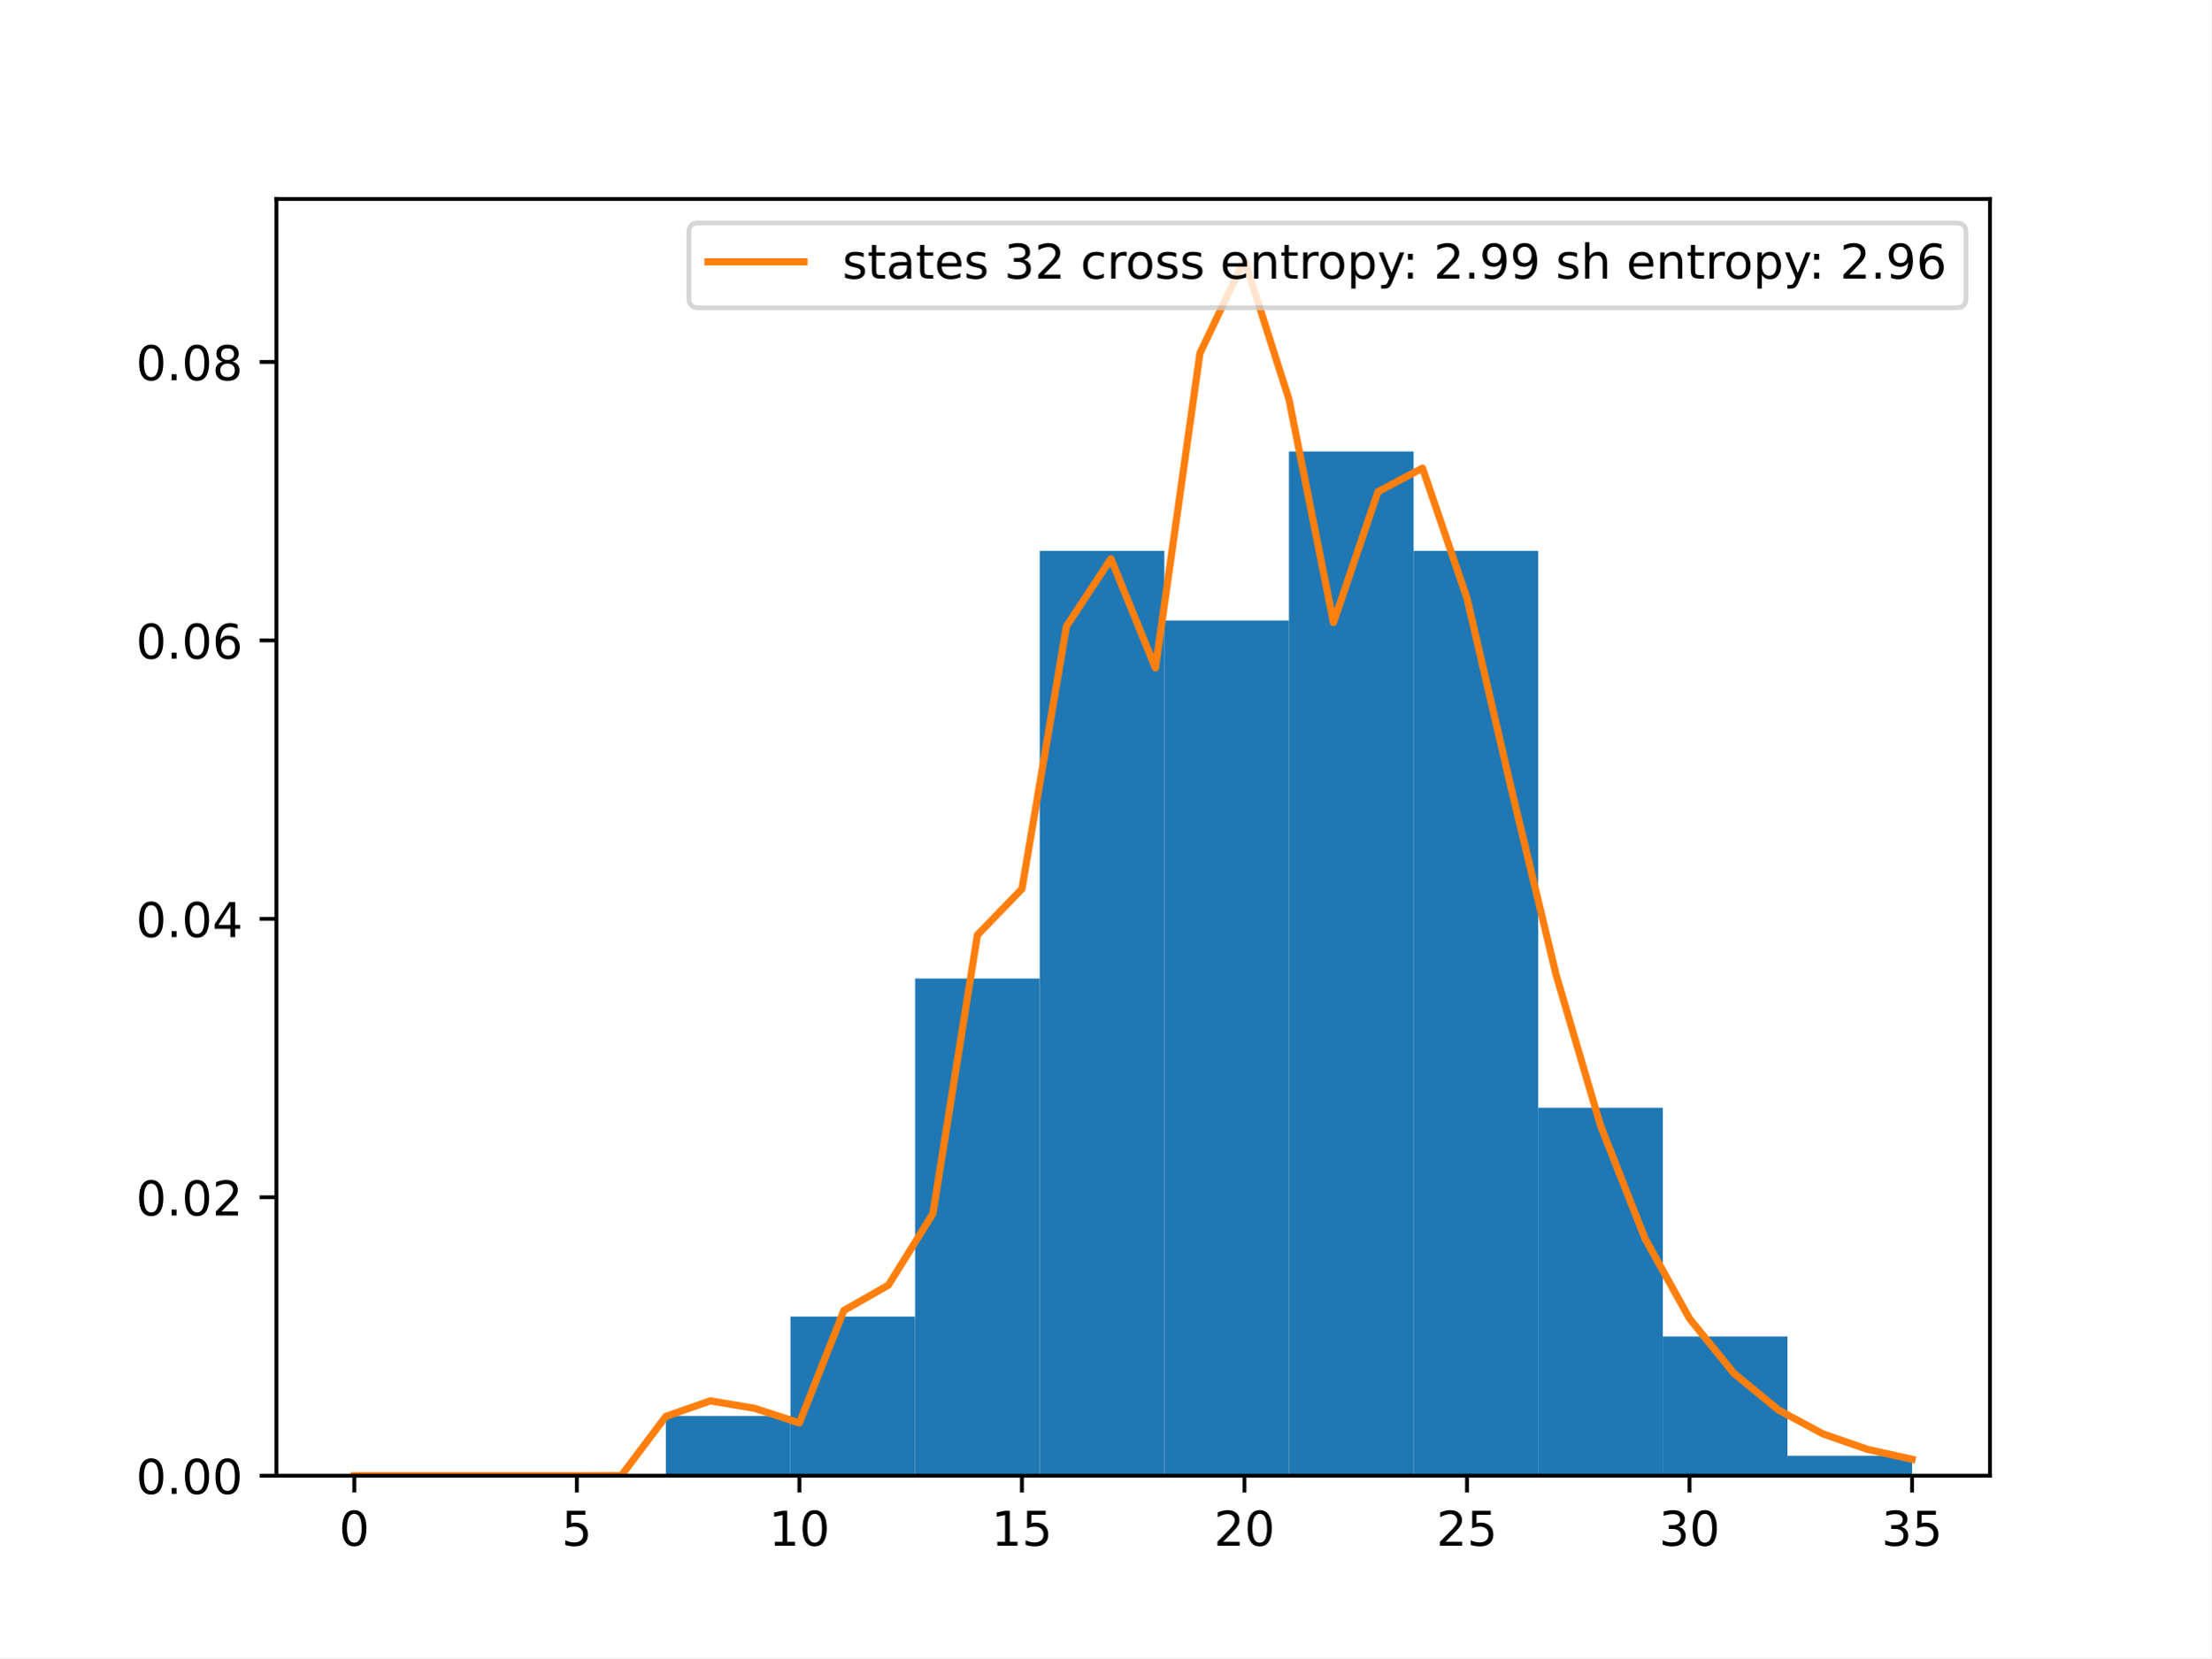
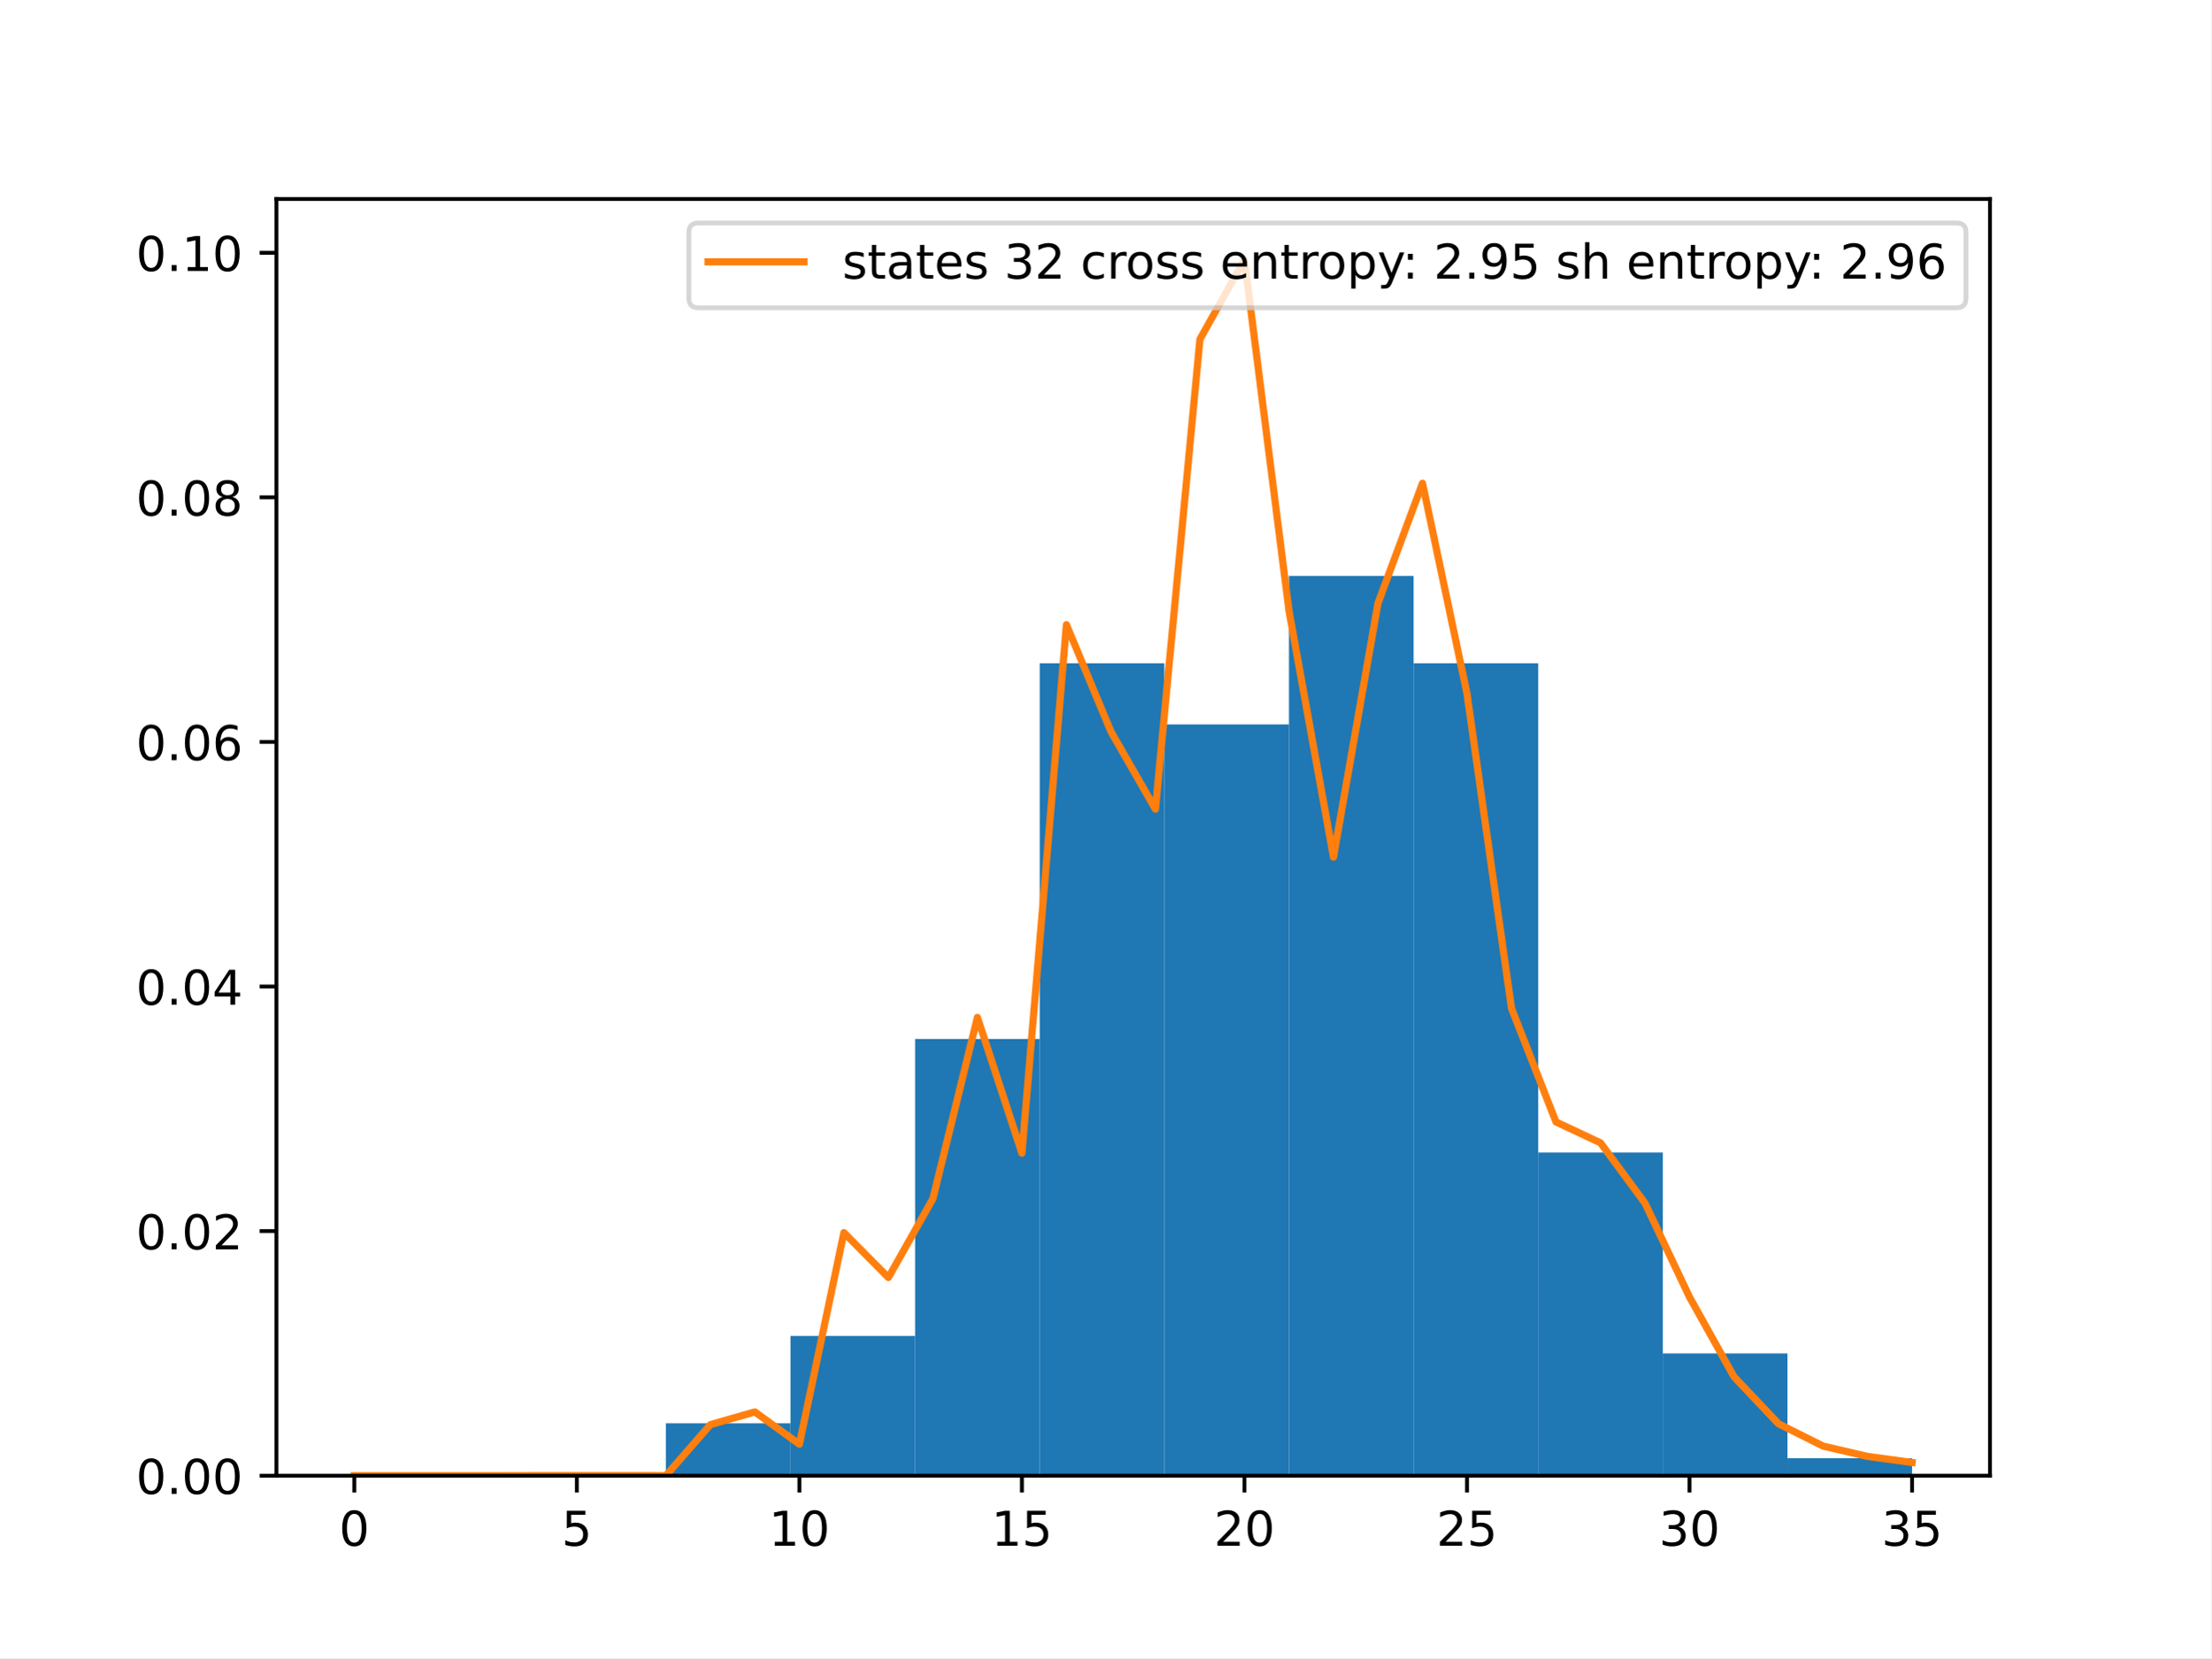
<svg xmlns="http://www.w3.org/2000/svg" xmlns:xlink="http://www.w3.org/1999/xlink" width="460.8pt" height="345.6pt" viewBox="0 0 460.8 345.6" version="1.1">
  <defs>
    <style type="text/css">*{stroke-linejoin: round; stroke-linecap: butt}</style>
  </defs>
  <g id="figure_1">
    <g id="patch_1">
      <path d="M 0 345.6  L 460.8 345.6  L 460.8 0  L 0 0  z " style="fill: #ffffff" />
    </g>
    <g id="axes_1">
      <g id="patch_2">
        <path d="M 57.6 307.584  L 414.72 307.584  L 414.72 41.472  L 57.6 41.472  z " style="fill: #ffffff" />
      </g>
      <g id="patch_3">
-         <path d="M 138.764 307.584  L 164.736 307.584  L 164.736 295.148  L 138.764 295.148  z " clip-path="url(#p1111096b3d)" style="fill: #1f77b4" />
+         <path d="M 138.764 307.584  L 164.736 307.584  L 164.736 296.659  L 138.764 296.659  z " clip-path="url(#p39a7911d4e)" style="fill: #1f77b4" />
      </g>
      <g id="patch_4">
-         <path d="M 164.736 307.584  L 190.708 307.584  L 190.708 274.421  L 164.736 274.421  z " clip-path="url(#p1111096b3d)" style="fill: #1f77b4" />
+         <path d="M 164.736 307.584  L 190.708 307.584  L 190.708 278.452  L 164.736 278.452  z " clip-path="url(#p39a7911d4e)" style="fill: #1f77b4" />
      </g>
      <g id="patch_5">
-         <path d="M 190.708 307.584  L 216.681 307.584  L 216.681 203.95  L 190.708 203.95  z " clip-path="url(#p1111096b3d)" style="fill: #1f77b4" />
+         <path d="M 190.708 307.584  L 216.681 307.584  L 216.681 216.546  L 190.708 216.546  z " clip-path="url(#p39a7911d4e)" style="fill: #1f77b4" />
      </g>
      <g id="patch_6">
-         <path d="M 216.681 307.584  L 242.653 307.584  L 242.653 114.825  L 216.681 114.825  z " clip-path="url(#p1111096b3d)" style="fill: #1f77b4" />
+         <path d="M 216.681 307.584  L 242.653 307.584  L 242.653 138.253  L 216.681 138.253  z " clip-path="url(#p39a7911d4e)" style="fill: #1f77b4" />
      </g>
      <g id="patch_7">
-         <path d="M 242.653 307.584  L 268.625 307.584  L 268.625 129.334  L 242.653 129.334  z " clip-path="url(#p1111096b3d)" style="fill: #1f77b4" />
+         <path d="M 242.653 307.584  L 268.625 307.584  L 268.625 150.999  L 242.653 150.999  z " clip-path="url(#p39a7911d4e)" style="fill: #1f77b4" />
      </g>
      <g id="patch_8">
-         <path d="M 268.625 307.584  L 294.598 307.584  L 294.598 94.099  L 268.625 94.099  z " clip-path="url(#p1111096b3d)" style="fill: #1f77b4" />
+         <path d="M 268.625 307.584  L 294.598 307.584  L 294.598 120.046  L 268.625 120.046  z " clip-path="url(#p39a7911d4e)" style="fill: #1f77b4" />
      </g>
      <g id="patch_9">
-         <path d="M 294.598 307.584  L 320.57 307.584  L 320.57 114.825  L 294.598 114.825  z " clip-path="url(#p1111096b3d)" style="fill: #1f77b4" />
+         <path d="M 294.598 307.584  L 320.57 307.584  L 320.57 138.253  L 294.598 138.253  z " clip-path="url(#p39a7911d4e)" style="fill: #1f77b4" />
      </g>
      <g id="patch_10">
-         <path d="M 320.57 307.584  L 346.543 307.584  L 346.543 230.895  L 320.57 230.895  z " clip-path="url(#p1111096b3d)" style="fill: #1f77b4" />
+         <path d="M 320.57 307.584  L 346.543 307.584  L 346.543 240.216  L 320.57 240.216  z " clip-path="url(#p39a7911d4e)" style="fill: #1f77b4" />
      </g>
      <g id="patch_11">
-         <path d="M 346.543 307.584  L 372.515 307.584  L 372.515 278.567  L 346.543 278.567  z " clip-path="url(#p1111096b3d)" style="fill: #1f77b4" />
+         <path d="M 346.543 307.584  L 372.515 307.584  L 372.515 282.093  L 346.543 282.093  z " clip-path="url(#p39a7911d4e)" style="fill: #1f77b4" />
      </g>
      <g id="patch_12">
-         <path d="M 372.515 307.584  L 398.487 307.584  L 398.487 303.439  L 372.515 303.439  z " clip-path="url(#p1111096b3d)" style="fill: #1f77b4" />
+         <path d="M 372.515 307.584  L 398.487 307.584  L 398.487 303.942  L 372.515 303.942  z " clip-path="url(#p39a7911d4e)" style="fill: #1f77b4" />
      </g>
      <g id="matplotlib.axis_1">
        <g id="xtick_1">
          <g id="line2d_1">
            <defs>
-               <path id="m72c23f726b" d="M 0 0  L 0 3.5  " style="stroke: #000000; stroke-width: 0.8" />
+               <path id="md29044c2be" d="M 0 0  L 0 3.5  " style="stroke: #000000; stroke-width: 0.8" />
            </defs>
            <g>
-               <use xlink:href="#m72c23f726b" x="73.833" y="307.584" style="stroke: #000000; stroke-width: 0.8" />
+               <use xlink:href="#md29044c2be" x="73.833" y="307.584" style="stroke: #000000; stroke-width: 0.8" />
            </g>
          </g>
          <g id="text_1">
            <g transform="translate(70.65148 322.1824) scale(0.1 -0.1)">
              <defs>
                <path id="DejaVuSans-30" d="M 2034 4250  Q 1547 4250 1301 3770  Q 1056 3291 1056 2328  Q 1056 1369 1301 889  Q 1547 409 2034 409  Q 2525 409 2770 889  Q 3016 1369 3016 2328  Q 3016 3291 2770 3770  Q 2525 4250 2034 4250  z M 2034 4750  Q 2819 4750 3233 4129  Q 3647 3509 3647 2328  Q 3647 1150 3233 529  Q 2819 -91 2034 -91  Q 1250 -91 836 529  Q 422 1150 422 2328  Q 422 3509 836 4129  Q 1250 4750 2034 4750  z " transform="scale(0.015625)" />
              </defs>
              <use xlink:href="#DejaVuSans-30" />
            </g>
          </g>
        </g>
        <g id="xtick_2">
          <g id="line2d_2">
            <g>
-               <use xlink:href="#m72c23f726b" x="120.212" y="307.584" style="stroke: #000000; stroke-width: 0.8" />
+               <use xlink:href="#md29044c2be" x="120.212" y="307.584" style="stroke: #000000; stroke-width: 0.8" />
            </g>
          </g>
          <g id="text_2">
            <g transform="translate(117.0307 322.1824) scale(0.1 -0.1)">
              <defs>
                <path id="DejaVuSans-35" d="M 691 4666  L 3169 4666  L 3169 4134  L 1269 4134  L 1269 2991  Q 1406 3038 1543 3061  Q 1681 3084 1819 3084  Q 2600 3084 3056 2656  Q 3513 2228 3513 1497  Q 3513 744 3044 326  Q 2575 -91 1722 -91  Q 1428 -91 1123 -41  Q 819 9 494 109  L 494 744  Q 775 591 1075 516  Q 1375 441 1709 441  Q 2250 441 2565 725  Q 2881 1009 2881 1497  Q 2881 1984 2565 2268  Q 2250 2553 1709 2553  Q 1456 2553 1204 2497  Q 953 2441 691 2322  L 691 4666  z " transform="scale(0.015625)" />
              </defs>
              <use xlink:href="#DejaVuSans-35" />
            </g>
          </g>
        </g>
        <g id="xtick_3">
          <g id="line2d_3">
            <g>
-               <use xlink:href="#m72c23f726b" x="166.591" y="307.584" style="stroke: #000000; stroke-width: 0.8" />
+               <use xlink:href="#md29044c2be" x="166.591" y="307.584" style="stroke: #000000; stroke-width: 0.8" />
            </g>
          </g>
          <g id="text_3">
            <g transform="translate(160.2287 322.1824) scale(0.1 -0.1)">
              <defs>
                <path id="DejaVuSans-31" d="M 794 531  L 1825 531  L 1825 4091  L 703 3866  L 703 4441  L 1819 4666  L 2450 4666  L 2450 531  L 3481 531  L 3481 0  L 794 0  L 794 531  z " transform="scale(0.015625)" />
              </defs>
              <use xlink:href="#DejaVuSans-31" />
              <use xlink:href="#DejaVuSans-30" x="63.623" />
            </g>
          </g>
        </g>
        <g id="xtick_4">
          <g id="line2d_4">
            <g>
-               <use xlink:href="#m72c23f726b" x="212.97" y="307.584" style="stroke: #000000; stroke-width: 0.8" />
+               <use xlink:href="#md29044c2be" x="212.97" y="307.584" style="stroke: #000000; stroke-width: 0.8" />
            </g>
          </g>
          <g id="text_4">
            <g transform="translate(206.6079 322.1824) scale(0.1 -0.1)">
              <use xlink:href="#DejaVuSans-31" />
              <use xlink:href="#DejaVuSans-35" x="63.623" />
            </g>
          </g>
        </g>
        <g id="xtick_5">
          <g id="line2d_5">
            <g>
-               <use xlink:href="#m72c23f726b" x="259.35" y="307.584" style="stroke: #000000; stroke-width: 0.8" />
+               <use xlink:href="#md29044c2be" x="259.35" y="307.584" style="stroke: #000000; stroke-width: 0.8" />
            </g>
          </g>
          <g id="text_5">
            <g transform="translate(252.9871 322.1824) scale(0.1 -0.1)">
              <defs>
                <path id="DejaVuSans-32" d="M 1228 531  L 3431 531  L 3431 0  L 469 0  L 469 531  Q 828 903 1448 1529  Q 2069 2156 2228 2338  Q 2531 2678 2651 2914  Q 2772 3150 2772 3378  Q 2772 3750 2511 3984  Q 2250 4219 1831 4219  Q 1534 4219 1204 4116  Q 875 4013 500 3803  L 500 4441  Q 881 4594 1212 4672  Q 1544 4750 1819 4750  Q 2544 4750 2975 4387  Q 3406 4025 3406 3419  Q 3406 3131 3298 2873  Q 3191 2616 2906 2266  Q 2828 2175 2409 1742  Q 1991 1309 1228 531  z " transform="scale(0.015625)" />
              </defs>
              <use xlink:href="#DejaVuSans-32" />
              <use xlink:href="#DejaVuSans-30" x="63.623" />
            </g>
          </g>
        </g>
        <g id="xtick_6">
          <g id="line2d_6">
            <g>
-               <use xlink:href="#m72c23f726b" x="305.729" y="307.584" style="stroke: #000000; stroke-width: 0.8" />
+               <use xlink:href="#md29044c2be" x="305.729" y="307.584" style="stroke: #000000; stroke-width: 0.8" />
            </g>
          </g>
          <g id="text_6">
            <g transform="translate(299.3663 322.1824) scale(0.1 -0.1)">
              <use xlink:href="#DejaVuSans-32" />
              <use xlink:href="#DejaVuSans-35" x="63.623" />
            </g>
          </g>
        </g>
        <g id="xtick_7">
          <g id="line2d_7">
            <g>
-               <use xlink:href="#m72c23f726b" x="352.108" y="307.584" style="stroke: #000000; stroke-width: 0.8" />
+               <use xlink:href="#md29044c2be" x="352.108" y="307.584" style="stroke: #000000; stroke-width: 0.8" />
            </g>
          </g>
          <g id="text_7">
            <g transform="translate(345.7456 322.1824) scale(0.1 -0.1)">
              <defs>
                <path id="DejaVuSans-33" d="M 2597 2516  Q 3050 2419 3304 2112  Q 3559 1806 3559 1356  Q 3559 666 3084 287  Q 2609 -91 1734 -91  Q 1441 -91 1130 -33  Q 819 25 488 141  L 488 750  Q 750 597 1062 519  Q 1375 441 1716 441  Q 2309 441 2620 675  Q 2931 909 2931 1356  Q 2931 1769 2642 2001  Q 2353 2234 1838 2234  L 1294 2234  L 1294 2753  L 1863 2753  Q 2328 2753 2575 2939  Q 2822 3125 2822 3475  Q 2822 3834 2567 4026  Q 2313 4219 1838 4219  Q 1578 4219 1281 4162  Q 984 4106 628 3988  L 628 4550  Q 988 4650 1302 4700  Q 1616 4750 1894 4750  Q 2613 4750 3031 4423  Q 3450 4097 3450 3541  Q 3450 3153 3228 2886  Q 3006 2619 2597 2516  z " transform="scale(0.015625)" />
              </defs>
              <use xlink:href="#DejaVuSans-33" />
              <use xlink:href="#DejaVuSans-30" x="63.623" />
            </g>
          </g>
        </g>
        <g id="xtick_8">
          <g id="line2d_8">
            <g>
-               <use xlink:href="#m72c23f726b" x="398.487" y="307.584" style="stroke: #000000; stroke-width: 0.8" />
+               <use xlink:href="#md29044c2be" x="398.487" y="307.584" style="stroke: #000000; stroke-width: 0.8" />
            </g>
          </g>
          <g id="text_8">
            <g transform="translate(392.1248 322.1824) scale(0.1 -0.1)">
              <use xlink:href="#DejaVuSans-33" />
              <use xlink:href="#DejaVuSans-35" x="63.623" />
            </g>
          </g>
        </g>
      </g>
      <g id="matplotlib.axis_2">
        <g id="ytick_1">
          <g id="line2d_9">
            <defs>
-               <path id="m06fbae23b0" d="M 0 0  L -3.5 0  " style="stroke: #000000; stroke-width: 0.8" />
+               <path id="mb02d77b515" d="M 0 0  L -3.5 0  " style="stroke: #000000; stroke-width: 0.8" />
            </defs>
            <g>
-               <use xlink:href="#m06fbae23b0" x="57.6" y="307.584" style="stroke: #000000; stroke-width: 0.8" />
+               <use xlink:href="#mb02d77b515" x="57.6" y="307.584" style="stroke: #000000; stroke-width: 0.8" />
            </g>
          </g>
          <g id="text_9">
            <g transform="translate(28.33438 311.3832) scale(0.1 -0.1)">
              <defs>
                <path id="DejaVuSans-2e" d="M 684 794  L 1344 794  L 1344 0  L 684 0  L 684 794  z " transform="scale(0.015625)" />
              </defs>
              <use xlink:href="#DejaVuSans-30" />
              <use xlink:href="#DejaVuSans-2e" x="63.623" />
              <use xlink:href="#DejaVuSans-30" x="95.41" />
              <use xlink:href="#DejaVuSans-30" x="159.033" />
            </g>
          </g>
        </g>
        <g id="ytick_2">
          <g id="line2d_10">
            <g>
-               <use xlink:href="#m06fbae23b0" x="57.6" y="249.549" style="stroke: #000000; stroke-width: 0.8" />
+               <use xlink:href="#mb02d77b515" x="57.6" y="256.603" style="stroke: #000000; stroke-width: 0.8" />
            </g>
          </g>
          <g id="text_10">
-             <g transform="translate(28.33438 253.3484) scale(0.1 -0.1)">
+             <g transform="translate(28.33438 260.4019) scale(0.1 -0.1)">
              <use xlink:href="#DejaVuSans-30" />
              <use xlink:href="#DejaVuSans-2e" x="63.623" />
              <use xlink:href="#DejaVuSans-30" x="95.41" />
              <use xlink:href="#DejaVuSans-32" x="159.033" />
            </g>
          </g>
        </g>
        <g id="ytick_3">
          <g id="line2d_11">
            <g>
-               <use xlink:href="#m06fbae23b0" x="57.6" y="191.514" style="stroke: #000000; stroke-width: 0.8" />
+               <use xlink:href="#mb02d77b515" x="57.6" y="205.621" style="stroke: #000000; stroke-width: 0.8" />
            </g>
          </g>
          <g id="text_11">
-             <g transform="translate(28.33438 195.3135) scale(0.1 -0.1)">
+             <g transform="translate(28.33438 209.4206) scale(0.1 -0.1)">
              <defs>
                <path id="DejaVuSans-34" d="M 2419 4116  L 825 1625  L 2419 1625  L 2419 4116  z M 2253 4666  L 3047 4666  L 3047 1625  L 3713 1625  L 3713 1100  L 3047 1100  L 3047 0  L 2419 0  L 2419 1100  L 313 1100  L 313 1709  L 2253 4666  z " transform="scale(0.015625)" />
              </defs>
              <use xlink:href="#DejaVuSans-30" />
              <use xlink:href="#DejaVuSans-2e" x="63.623" />
              <use xlink:href="#DejaVuSans-30" x="95.41" />
              <use xlink:href="#DejaVuSans-34" x="159.033" />
            </g>
          </g>
        </g>
        <g id="ytick_4">
          <g id="line2d_12">
            <g>
-               <use xlink:href="#m06fbae23b0" x="57.6" y="133.479" style="stroke: #000000; stroke-width: 0.8" />
+               <use xlink:href="#mb02d77b515" x="57.6" y="154.64" style="stroke: #000000; stroke-width: 0.8" />
            </g>
          </g>
          <g id="text_12">
-             <g transform="translate(28.33438 137.2787) scale(0.1 -0.1)">
+             <g transform="translate(28.33438 158.4393) scale(0.1 -0.1)">
              <defs>
                <path id="DejaVuSans-36" d="M 2113 2584  Q 1688 2584 1439 2293  Q 1191 2003 1191 1497  Q 1191 994 1439 701  Q 1688 409 2113 409  Q 2538 409 2786 701  Q 3034 994 3034 1497  Q 3034 2003 2786 2293  Q 2538 2584 2113 2584  z M 3366 4563  L 3366 3988  Q 3128 4100 2886 4159  Q 2644 4219 2406 4219  Q 1781 4219 1451 3797  Q 1122 3375 1075 2522  Q 1259 2794 1537 2939  Q 1816 3084 2150 3084  Q 2853 3084 3261 2657  Q 3669 2231 3669 1497  Q 3669 778 3244 343  Q 2819 -91 2113 -91  Q 1303 -91 875 529  Q 447 1150 447 2328  Q 447 3434 972 4092  Q 1497 4750 2381 4750  Q 2619 4750 2861 4703  Q 3103 4656 3366 4563  z " transform="scale(0.015625)" />
              </defs>
              <use xlink:href="#DejaVuSans-30" />
              <use xlink:href="#DejaVuSans-2e" x="63.623" />
              <use xlink:href="#DejaVuSans-30" x="95.41" />
              <use xlink:href="#DejaVuSans-36" x="159.033" />
            </g>
          </g>
        </g>
        <g id="ytick_5">
          <g id="line2d_13">
            <g>
-               <use xlink:href="#m06fbae23b0" x="57.6" y="75.445" style="stroke: #000000; stroke-width: 0.8" />
+               <use xlink:href="#mb02d77b515" x="57.6" y="103.659" style="stroke: #000000; stroke-width: 0.8" />
            </g>
          </g>
          <g id="text_13">
-             <g transform="translate(28.33438 79.24383) scale(0.1 -0.1)">
+             <g transform="translate(28.33438 107.458) scale(0.1 -0.1)">
              <defs>
                <path id="DejaVuSans-38" d="M 2034 2216  Q 1584 2216 1326 1975  Q 1069 1734 1069 1313  Q 1069 891 1326 650  Q 1584 409 2034 409  Q 2484 409 2743 651  Q 3003 894 3003 1313  Q 3003 1734 2745 1975  Q 2488 2216 2034 2216  z M 1403 2484  Q 997 2584 770 2862  Q 544 3141 544 3541  Q 544 4100 942 4425  Q 1341 4750 2034 4750  Q 2731 4750 3128 4425  Q 3525 4100 3525 3541  Q 3525 3141 3298 2862  Q 3072 2584 2669 2484  Q 3125 2378 3379 2068  Q 3634 1759 3634 1313  Q 3634 634 3220 271  Q 2806 -91 2034 -91  Q 1263 -91 848 271  Q 434 634 434 1313  Q 434 1759 690 2068  Q 947 2378 1403 2484  z M 1172 3481  Q 1172 3119 1398 2916  Q 1625 2713 2034 2713  Q 2441 2713 2670 2916  Q 2900 3119 2900 3481  Q 2900 3844 2670 4047  Q 2441 4250 2034 4250  Q 1625 4250 1398 4047  Q 1172 3844 1172 3481  z " transform="scale(0.015625)" />
              </defs>
              <use xlink:href="#DejaVuSans-30" />
              <use xlink:href="#DejaVuSans-2e" x="63.623" />
              <use xlink:href="#DejaVuSans-30" x="95.41" />
              <use xlink:href="#DejaVuSans-38" x="159.033" />
            </g>
          </g>
        </g>
-       </g>
-       <g id="line2d_14">
-         <path d="M 73.833 307.584  L 83.109 307.584  L 92.384 307.584  L 101.66 307.584  L 110.936 307.584  L 120.212 307.583  L 129.488 307.553  L 138.764 295.225  L 148.039 291.979  L 157.315 293.554  L 166.591 296.581  L 175.867 273.14  L 185.143 267.867  L 194.419 252.954  L 203.695 194.872  L 212.97 185.283  L 222.246 130.554  L 231.522 116.464  L 240.798 139.211  L 250.074 73.62  L 259.35 54.144  L 268.625 83.223  L 277.901 129.759  L 287.177 102.476  L 296.453 97.562  L 305.729 124.704  L 315.005 164.574  L 324.281 203.106  L 333.556 234.595  L 342.832 258.15  L 352.108 274.848  L 361.384 286.272  L 370.66 293.894  L 379.936 298.883  L 389.211 302.102  L 398.487 304.156  " clip-path="url(#p1111096b3d)" style="fill: none; stroke: #ff7f0e; stroke-width: 1.5; stroke-linecap: square" />
+         <g id="ytick_6">
+           <g id="line2d_14">
+             <g>
+               <use xlink:href="#mb02d77b515" x="57.6" y="52.678" style="stroke: #000000; stroke-width: 0.8" />
+             </g>
+           </g>
+           <g id="text_14">
+             <g transform="translate(28.33438 56.47674) scale(0.1 -0.1)">
+               <use xlink:href="#DejaVuSans-30" />
+               <use xlink:href="#DejaVuSans-2e" x="63.623" />
+               <use xlink:href="#DejaVuSans-31" x="95.41" />
+               <use xlink:href="#DejaVuSans-30" x="159.033" />
+             </g>
+           </g>
+         </g>
+       </g>
+       <g id="line2d_15">
+         <path d="M 73.833 307.584  L 83.109 307.583  L 92.384 307.584  L 101.66 307.583  L 110.936 307.562  L 120.212 307.562  L 129.488 307.552  L 138.764 307.566  L 148.039 296.939  L 157.315 294.291  L 166.591 301.01  L 175.867 256.914  L 185.143 266.28  L 194.419 249.842  L 203.695 212.057  L 212.97 240.368  L 222.246 130.207  L 231.522 152.475  L 240.798 168.65  L 250.074 70.694  L 259.35 54.144  L 268.625 127.266  L 277.901 178.652  L 287.177 125.729  L 296.453 100.72  L 305.729 144.555  L 315.005 210.172  L 324.281 233.854  L 333.556 238.21  L 342.832 250.781  L 352.108 270.364  L 361.384 286.974  L 370.66 296.765  L 379.936 301.408  L 389.211 303.569  L 398.487 304.83  " clip-path="url(#p39a7911d4e)" style="fill: none; stroke: #ff7f0e; stroke-width: 1.5; stroke-linecap: square" />
      </g>
      <g id="patch_13">
        <path d="M 57.6 307.584  L 57.6 41.472  " style="fill: none; stroke: #000000; stroke-width: 0.8; stroke-linejoin: miter; stroke-linecap: square" />
      </g>
      <g id="patch_14">
        <path d="M 414.72 307.584  L 414.72 41.472  " style="fill: none; stroke: #000000; stroke-width: 0.8; stroke-linejoin: miter; stroke-linecap: square" />
      </g>
      <g id="patch_15">
        <path d="M 57.6 307.584  L 414.72 307.584  " style="fill: none; stroke: #000000; stroke-width: 0.8; stroke-linejoin: miter; stroke-linecap: square" />
      </g>
      <g id="patch_16">
        <path d="M 57.6 41.472  L 414.72 41.472  " style="fill: none; stroke: #000000; stroke-width: 0.8; stroke-linejoin: miter; stroke-linecap: square" />
      </g>
      <g id="legend_1">
        <g id="patch_17">
          <path d="M 145.554 64.15  L 407.72 64.15  Q 409.72 64.15 409.72 62.15  L 409.72 48.472  Q 409.72 46.472 407.72 46.472  L 145.554 46.472  Q 143.554 46.472 143.554 48.472  L 143.554 62.15  Q 143.554 64.15 145.554 64.15  z " style="fill: #ffffff; opacity: 0.8; stroke: #cccccc; stroke-linejoin: miter" />
        </g>
-         <g id="line2d_15">
+         <g id="line2d_16">
          <path d="M 147.554 54.57  L 157.554 54.57  L 167.554 54.57  " style="fill: none; stroke: #ff7f0e; stroke-width: 1.5; stroke-linecap: square" />
        </g>
-         <g id="text_14">
+         <g id="text_15">
          <g transform="translate(175.5544 58.07044) scale(0.1 -0.1)">
            <defs>
              <path id="DejaVuSans-73" d="M 2834 3397  L 2834 2853  Q 2591 2978 2328 3040  Q 2066 3103 1784 3103  Q 1356 3103 1142 2972  Q 928 2841 928 2578  Q 928 2378 1081 2264  Q 1234 2150 1697 2047  L 1894 2003  Q 2506 1872 2764 1633  Q 3022 1394 3022 966  Q 3022 478 2636 193  Q 2250 -91 1575 -91  Q 1294 -91 989 -36  Q 684 19 347 128  L 347 722  Q 666 556 975 473  Q 1284 391 1588 391  Q 1994 391 2212 530  Q 2431 669 2431 922  Q 2431 1156 2273 1281  Q 2116 1406 1581 1522  L 1381 1569  Q 847 1681 609 1914  Q 372 2147 372 2553  Q 372 3047 722 3315  Q 1072 3584 1716 3584  Q 2034 3584 2315 3537  Q 2597 3491 2834 3397  z " transform="scale(0.015625)" />
              <path id="DejaVuSans-74" d="M 1172 4494  L 1172 3500  L 2356 3500  L 2356 3053  L 1172 3053  L 1172 1153  Q 1172 725 1289 603  Q 1406 481 1766 481  L 2356 481  L 2356 0  L 1766 0  Q 1100 0 847 248  Q 594 497 594 1153  L 594 3053  L 172 3053  L 172 3500  L 594 3500  L 594 4494  L 1172 4494  z " transform="scale(0.015625)" />
              <path id="DejaVuSans-61" d="M 2194 1759  Q 1497 1759 1228 1600  Q 959 1441 959 1056  Q 959 750 1161 570  Q 1363 391 1709 391  Q 2188 391 2477 730  Q 2766 1069 2766 1631  L 2766 1759  L 2194 1759  z M 3341 1997  L 3341 0  L 2766 0  L 2766 531  Q 2569 213 2275 61  Q 1981 -91 1556 -91  Q 1019 -91 701 211  Q 384 513 384 1019  Q 384 1609 779 1909  Q 1175 2209 1959 2209  L 2766 2209  L 2766 2266  Q 2766 2663 2505 2880  Q 2244 3097 1772 3097  Q 1472 3097 1187 3025  Q 903 2953 641 2809  L 641 3341  Q 956 3463 1253 3523  Q 1550 3584 1831 3584  Q 2591 3584 2966 3190  Q 3341 2797 3341 1997  z " transform="scale(0.015625)" />
              <path id="DejaVuSans-65" d="M 3597 1894  L 3597 1613  L 953 1613  Q 991 1019 1311 708  Q 1631 397 2203 397  Q 2534 397 2845 478  Q 3156 559 3463 722  L 3463 178  Q 3153 47 2828 -22  Q 2503 -91 2169 -91  Q 1331 -91 842 396  Q 353 884 353 1716  Q 353 2575 817 3079  Q 1281 3584 2069 3584  Q 2775 3584 3186 3129  Q 3597 2675 3597 1894  z M 3022 2063  Q 3016 2534 2758 2815  Q 2500 3097 2075 3097  Q 1594 3097 1305 2825  Q 1016 2553 972 2059  L 3022 2063  z " transform="scale(0.015625)" />
              <path id="DejaVuSans-20" transform="scale(0.015625)" />
              <path id="DejaVuSans-63" d="M 3122 3366  L 3122 2828  Q 2878 2963 2633 3030  Q 2388 3097 2138 3097  Q 1578 3097 1268 2742  Q 959 2388 959 1747  Q 959 1106 1268 751  Q 1578 397 2138 397  Q 2388 397 2633 464  Q 2878 531 3122 666  L 3122 134  Q 2881 22 2623 -34  Q 2366 -91 2075 -91  Q 1284 -91 818 406  Q 353 903 353 1747  Q 353 2603 823 3093  Q 1294 3584 2113 3584  Q 2378 3584 2631 3529  Q 2884 3475 3122 3366  z " transform="scale(0.015625)" />
              <path id="DejaVuSans-72" d="M 2631 2963  Q 2534 3019 2420 3045  Q 2306 3072 2169 3072  Q 1681 3072 1420 2755  Q 1159 2438 1159 1844  L 1159 0  L 581 0  L 581 3500  L 1159 3500  L 1159 2956  Q 1341 3275 1631 3429  Q 1922 3584 2338 3584  Q 2397 3584 2469 3576  Q 2541 3569 2628 3553  L 2631 2963  z " transform="scale(0.015625)" />
              <path id="DejaVuSans-6f" d="M 1959 3097  Q 1497 3097 1228 2736  Q 959 2375 959 1747  Q 959 1119 1226 758  Q 1494 397 1959 397  Q 2419 397 2687 759  Q 2956 1122 2956 1747  Q 2956 2369 2687 2733  Q 2419 3097 1959 3097  z M 1959 3584  Q 2709 3584 3137 3096  Q 3566 2609 3566 1747  Q 3566 888 3137 398  Q 2709 -91 1959 -91  Q 1206 -91 779 398  Q 353 888 353 1747  Q 353 2609 779 3096  Q 1206 3584 1959 3584  z " transform="scale(0.015625)" />
              <path id="DejaVuSans-6e" d="M 3513 2113  L 3513 0  L 2938 0  L 2938 2094  Q 2938 2591 2744 2837  Q 2550 3084 2163 3084  Q 1697 3084 1428 2787  Q 1159 2491 1159 1978  L 1159 0  L 581 0  L 581 3500  L 1159 3500  L 1159 2956  Q 1366 3272 1645 3428  Q 1925 3584 2291 3584  Q 2894 3584 3203 3211  Q 3513 2838 3513 2113  z " transform="scale(0.015625)" />
              <path id="DejaVuSans-70" d="M 1159 525  L 1159 -1331  L 581 -1331  L 581 3500  L 1159 3500  L 1159 2969  Q 1341 3281 1617 3432  Q 1894 3584 2278 3584  Q 2916 3584 3314 3078  Q 3713 2572 3713 1747  Q 3713 922 3314 415  Q 2916 -91 2278 -91  Q 1894 -91 1617 61  Q 1341 213 1159 525  z M 3116 1747  Q 3116 2381 2855 2742  Q 2594 3103 2138 3103  Q 1681 3103 1420 2742  Q 1159 2381 1159 1747  Q 1159 1113 1420 752  Q 1681 391 2138 391  Q 2594 391 2855 752  Q 3116 1113 3116 1747  z " transform="scale(0.015625)" />
              <path id="DejaVuSans-79" d="M 2059 -325  Q 1816 -950 1584 -1140  Q 1353 -1331 966 -1331  L 506 -1331  L 506 -850  L 844 -850  Q 1081 -850 1212 -737  Q 1344 -625 1503 -206  L 1606 56  L 191 3500  L 800 3500  L 1894 763  L 2988 3500  L 3597 3500  L 2059 -325  z " transform="scale(0.015625)" />
              <path id="DejaVuSans-3a" d="M 750 794  L 1409 794  L 1409 0  L 750 0  L 750 794  z M 750 3309  L 1409 3309  L 1409 2516  L 750 2516  L 750 3309  z " transform="scale(0.015625)" />
              <path id="DejaVuSans-39" d="M 703 97  L 703 672  Q 941 559 1184 500  Q 1428 441 1663 441  Q 2288 441 2617 861  Q 2947 1281 2994 2138  Q 2813 1869 2534 1725  Q 2256 1581 1919 1581  Q 1219 1581 811 2004  Q 403 2428 403 3163  Q 403 3881 828 4315  Q 1253 4750 1959 4750  Q 2769 4750 3195 4129  Q 3622 3509 3622 2328  Q 3622 1225 3098 567  Q 2575 -91 1691 -91  Q 1453 -91 1209 -44  Q 966 3 703 97  z M 1959 2075  Q 2384 2075 2632 2365  Q 2881 2656 2881 3163  Q 2881 3666 2632 3958  Q 2384 4250 1959 4250  Q 1534 4250 1286 3958  Q 1038 3666 1038 3163  Q 1038 2656 1286 2365  Q 1534 2075 1959 2075  z " transform="scale(0.015625)" />
              <path id="DejaVuSans-68" d="M 3513 2113  L 3513 0  L 2938 0  L 2938 2094  Q 2938 2591 2744 2837  Q 2550 3084 2163 3084  Q 1697 3084 1428 2787  Q 1159 2491 1159 1978  L 1159 0  L 581 0  L 581 4863  L 1159 4863  L 1159 2956  Q 1366 3272 1645 3428  Q 1925 3584 2291 3584  Q 2894 3584 3203 3211  Q 3513 2838 3513 2113  z " transform="scale(0.015625)" />
            </defs>
            <use xlink:href="#DejaVuSans-73" />
            <use xlink:href="#DejaVuSans-74" x="52.1" />
            <use xlink:href="#DejaVuSans-61" x="91.309" />
            <use xlink:href="#DejaVuSans-74" x="152.588" />
            <use xlink:href="#DejaVuSans-65" x="191.797" />
            <use xlink:href="#DejaVuSans-73" x="253.32" />
            <use xlink:href="#DejaVuSans-20" x="305.42" />
            <use xlink:href="#DejaVuSans-33" x="337.207" />
            <use xlink:href="#DejaVuSans-32" x="400.83" />
            <use xlink:href="#DejaVuSans-20" x="464.453" />
            <use xlink:href="#DejaVuSans-63" x="496.24" />
            <use xlink:href="#DejaVuSans-72" x="551.221" />
            <use xlink:href="#DejaVuSans-6f" x="590.084" />
            <use xlink:href="#DejaVuSans-73" x="651.266" />
            <use xlink:href="#DejaVuSans-73" x="703.365" />
            <use xlink:href="#DejaVuSans-20" x="755.465" />
            <use xlink:href="#DejaVuSans-65" x="787.252" />
            <use xlink:href="#DejaVuSans-6e" x="848.775" />
            <use xlink:href="#DejaVuSans-74" x="912.154" />
            <use xlink:href="#DejaVuSans-72" x="951.363" />
            <use xlink:href="#DejaVuSans-6f" x="990.227" />
            <use xlink:href="#DejaVuSans-70" x="1051.408" />
            <use xlink:href="#DejaVuSans-79" x="1114.885" />
            <use xlink:href="#DejaVuSans-3a" x="1166.814" />
            <use xlink:href="#DejaVuSans-20" x="1200.506" />
            <use xlink:href="#DejaVuSans-32" x="1232.293" />
            <use xlink:href="#DejaVuSans-2e" x="1295.916" />
            <use xlink:href="#DejaVuSans-39" x="1327.703" />
-             <use xlink:href="#DejaVuSans-39" x="1391.326" />
+             <use xlink:href="#DejaVuSans-35" x="1391.326" />
            <use xlink:href="#DejaVuSans-20" x="1454.949" />
            <use xlink:href="#DejaVuSans-73" x="1486.736" />
            <use xlink:href="#DejaVuSans-68" x="1538.836" />
            <use xlink:href="#DejaVuSans-20" x="1602.215" />
            <use xlink:href="#DejaVuSans-65" x="1634.002" />
            <use xlink:href="#DejaVuSans-6e" x="1695.525" />
            <use xlink:href="#DejaVuSans-74" x="1758.904" />
            <use xlink:href="#DejaVuSans-72" x="1798.113" />
            <use xlink:href="#DejaVuSans-6f" x="1836.977" />
            <use xlink:href="#DejaVuSans-70" x="1898.158" />
            <use xlink:href="#DejaVuSans-79" x="1961.635" />
            <use xlink:href="#DejaVuSans-3a" x="2013.564" />
            <use xlink:href="#DejaVuSans-20" x="2047.256" />
            <use xlink:href="#DejaVuSans-32" x="2079.043" />
            <use xlink:href="#DejaVuSans-2e" x="2142.666" />
            <use xlink:href="#DejaVuSans-39" x="2174.453" />
            <use xlink:href="#DejaVuSans-36" x="2238.076" />
          </g>
        </g>
      </g>
    </g>
  </g>
  <defs>
-     <clipPath id="p1111096b3d">
+     <clipPath id="p39a7911d4e">
      <rect x="57.6" y="41.472" width="357.12" height="266.112" />
    </clipPath>
  </defs>
</svg>
